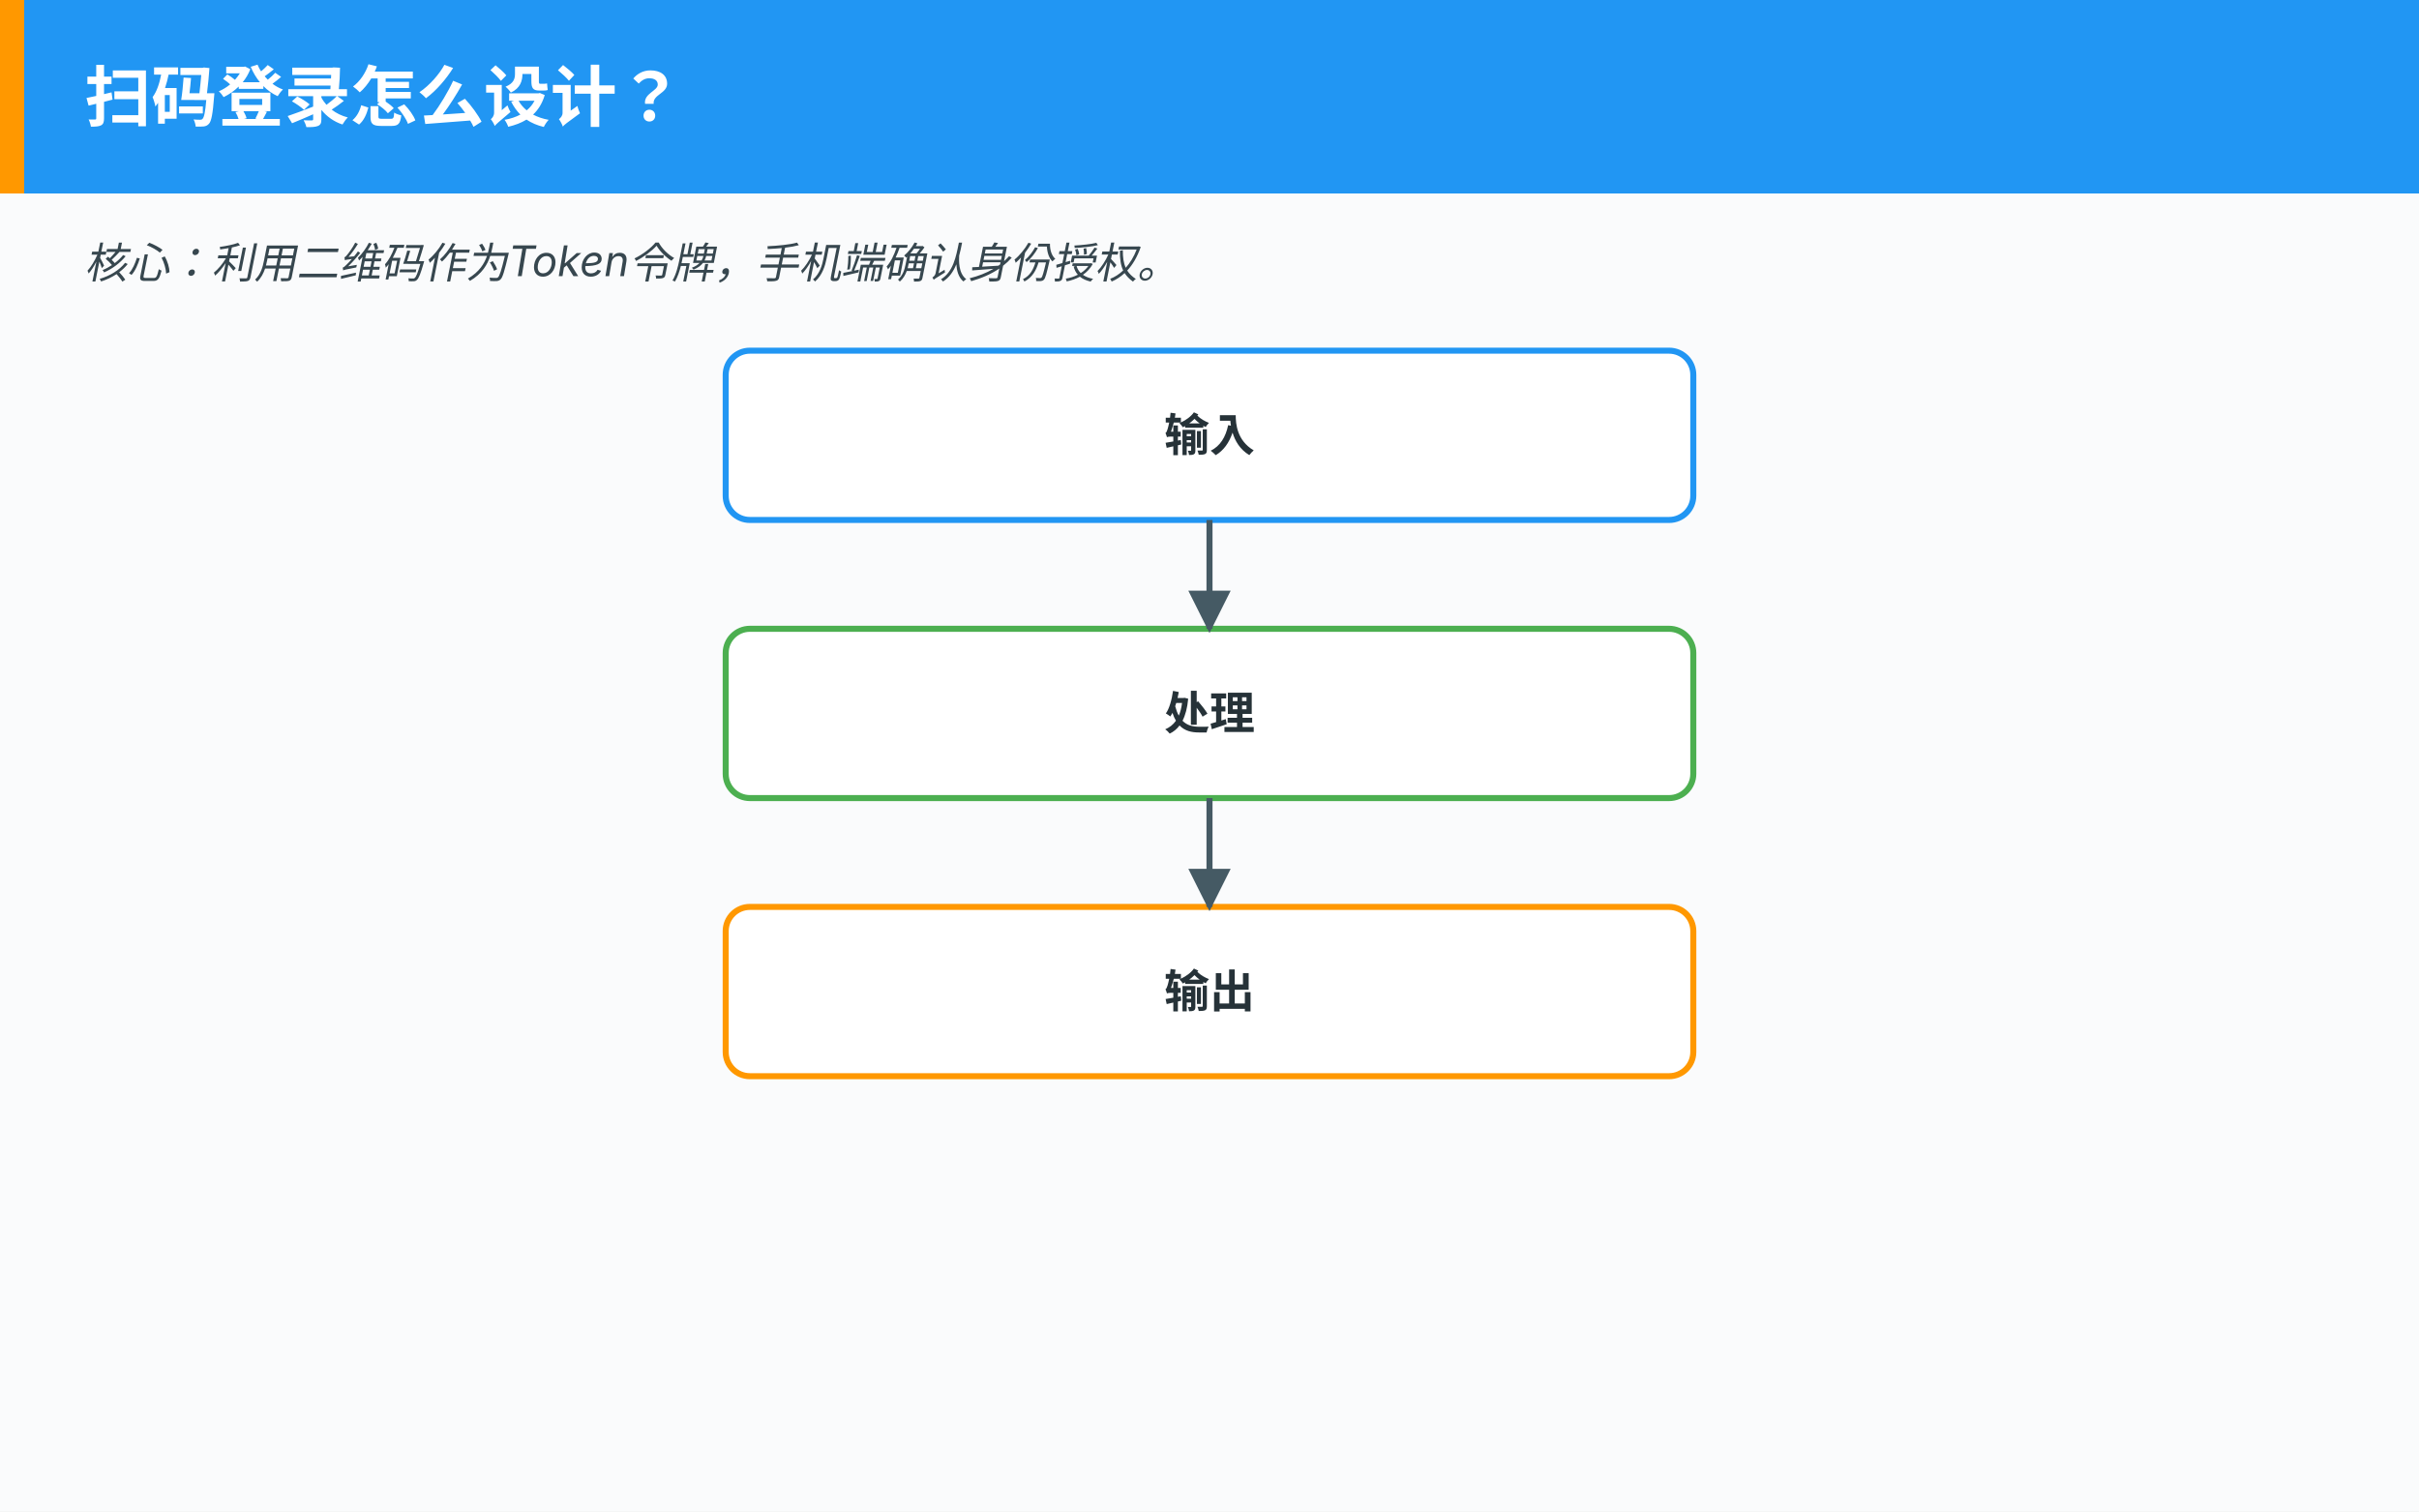
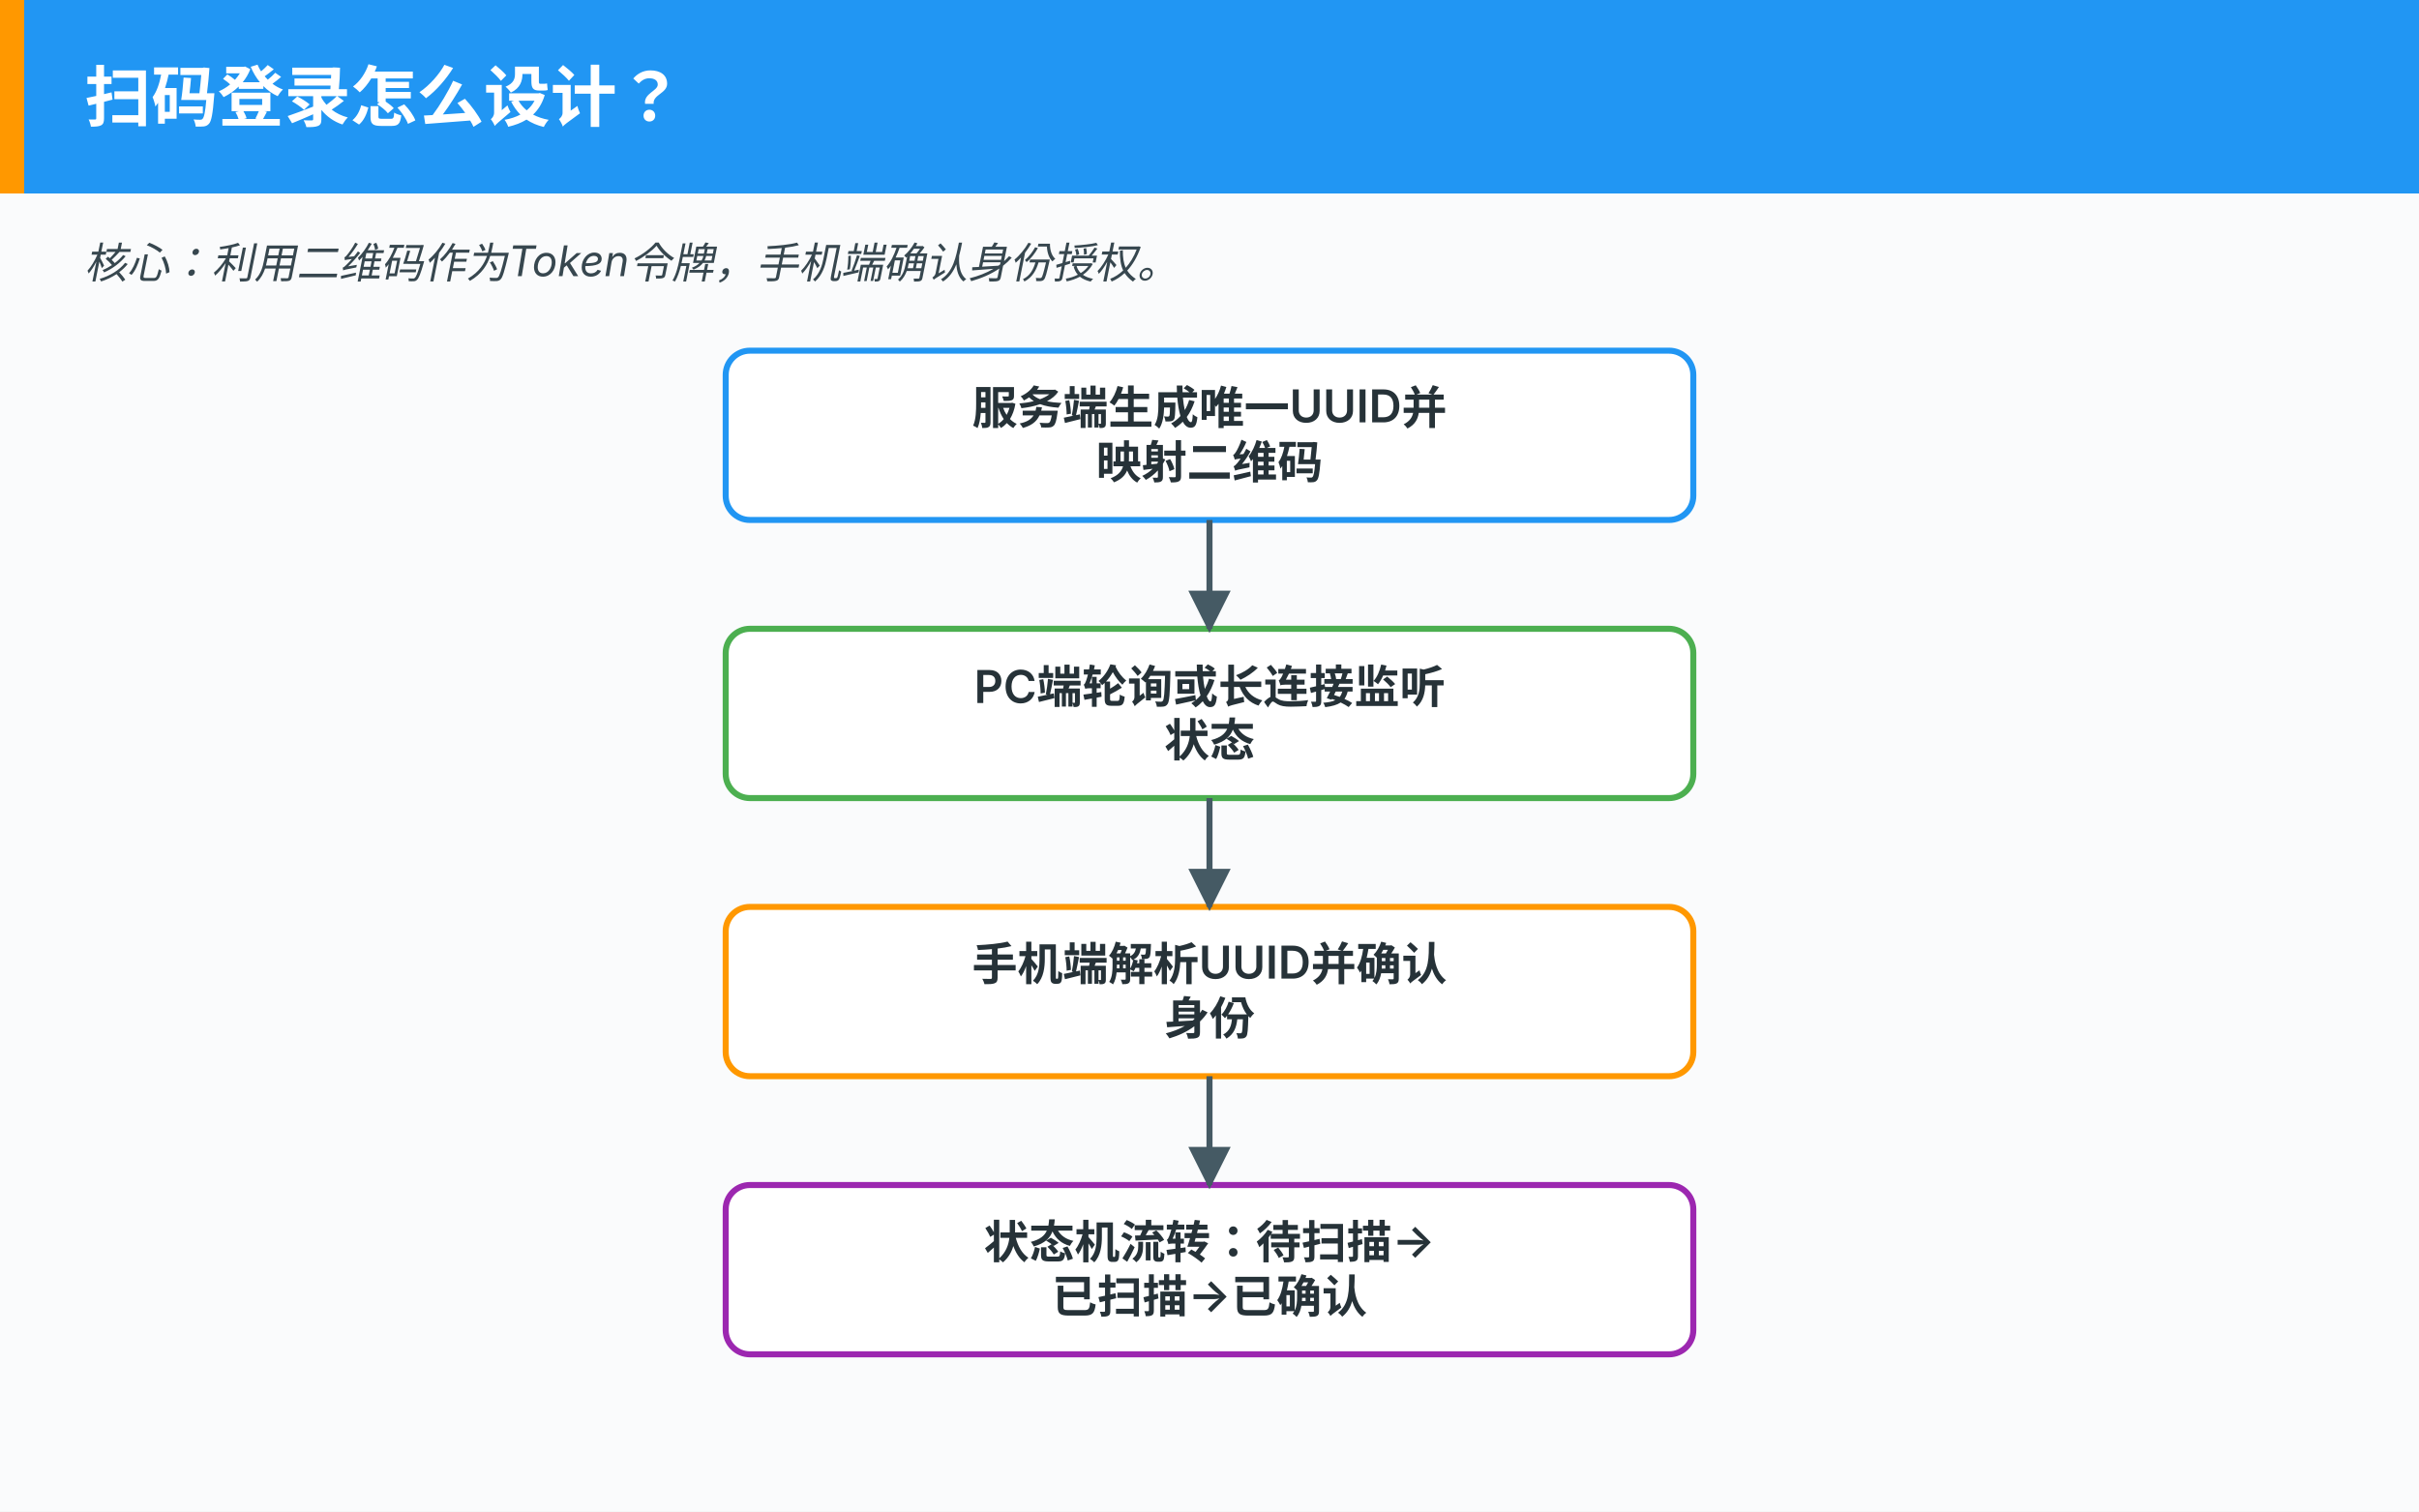
<svg xmlns="http://www.w3.org/2000/svg" viewBox="0 0 800 500" font-family="-apple-system, BlinkMacSystemFont, 'PingFang SC', 'Microsoft YaHei', sans-serif">
  <rect width="800" height="500" fill="#FAFBFC" />
  <rect x="0" y="0" width="800" height="64" fill="#2196F3" />
  <rect x="0" y="0" width="8" height="64" fill="#FF9800" />
  <text x="28" y="40" font-size="22" font-weight="700" fill="#FFFFFF" text-rendering="geometricPrecision">扫码登录怎么设计？</text>
  <text x="28" y="552" font-size="0" />
  <text x="28" y="92" font-size="14" fill="#37474F" font-style="italic">核心：利用二维码作为Token令牌，手机端确认身份授权。</text>
  <defs>
    <marker id="arrow" viewBox="0 0 10 10" refX="9" refY="5" markerWidth="7" markerHeight="7" orient="auto-start-reverse">
      <path d="M0,0 L10,5 L0,10 z" fill="#455A64" />
    </marker>
    <marker id="arrowG" viewBox="0 0 10 10" refX="9" refY="5" markerWidth="7" markerHeight="7" orient="auto-start-reverse">
      <path d="M0,0 L10,5 L0,10 z" fill="#4CAF50" />
    </marker>
  </defs>
  <rect x="240" y="116" width="320" height="56" rx="8" fill="#FFFFFF" stroke="#2196F3" stroke-width="2" />
-   <text x="400" y="144" font-size="15" fill="#263238" text-anchor="middle" dominant-baseline="middle" font-weight="600">输入</text>
+   <text x="400" y="135" font-size="15" fill="#263238" text-anchor="middle" dominant-baseline="middle" font-weight="600">服务端生成唯一UUID并</text>
+   <text x="400" y="153" font-size="15" fill="#263238" text-anchor="middle" dominant-baseline="middle" font-weight="600">映射二维码</text>
  <rect x="240" y="208" width="320" height="56" rx="8" fill="#FFFFFF" stroke="#4CAF50" stroke-width="2" />
-   <text x="400" y="236" font-size="15" fill="#263238" text-anchor="middle" dominant-baseline="middle" font-weight="600">处理</text>
+   <text x="400" y="227" font-size="15" fill="#263238" text-anchor="middle" dominant-baseline="middle" font-weight="600">PC端轮询或长连接监听</text>
+   <text x="400" y="245" font-size="15" fill="#263238" text-anchor="middle" dominant-baseline="middle" font-weight="600">状态</text>
  <rect x="240" y="300" width="320" height="56" rx="8" fill="#FFFFFF" stroke="#FF9800" stroke-width="2" />
-   <text x="400" y="328" font-size="15" fill="#263238" text-anchor="middle" dominant-baseline="middle" font-weight="600">输出</text>
+   <text x="400" y="319" font-size="15" fill="#263238" text-anchor="middle" dominant-baseline="middle" font-weight="600">手机端解析UUID并确认</text>
+   <text x="400" y="337" font-size="15" fill="#263238" text-anchor="middle" dominant-baseline="middle" font-weight="600">身份</text>
+   <rect x="240" y="392" width="320" height="56" rx="8" fill="#FFFFFF" stroke="#9C27B0" stroke-width="2" />
+   <text x="400" y="411" font-size="15" fill="#263238" text-anchor="middle" dominant-baseline="middle" font-weight="600">状态机流转：待扫描-&gt;</text>
+   <text x="400" y="429" font-size="15" fill="#263238" text-anchor="middle" dominant-baseline="middle" font-weight="600">已扫描-&gt;已确认</text>
  <line x1="400" y1="172" x2="400" y2="208" stroke="#455A64" stroke-width="2" marker-end="url(#arrow)" />
  <line x1="400" y1="264" x2="400" y2="300" stroke="#455A64" stroke-width="2" marker-end="url(#arrow)" />
+   <line x1="400" y1="356" x2="400" y2="392" stroke="#455A64" stroke-width="2" marker-end="url(#arrow)" />
</svg>
